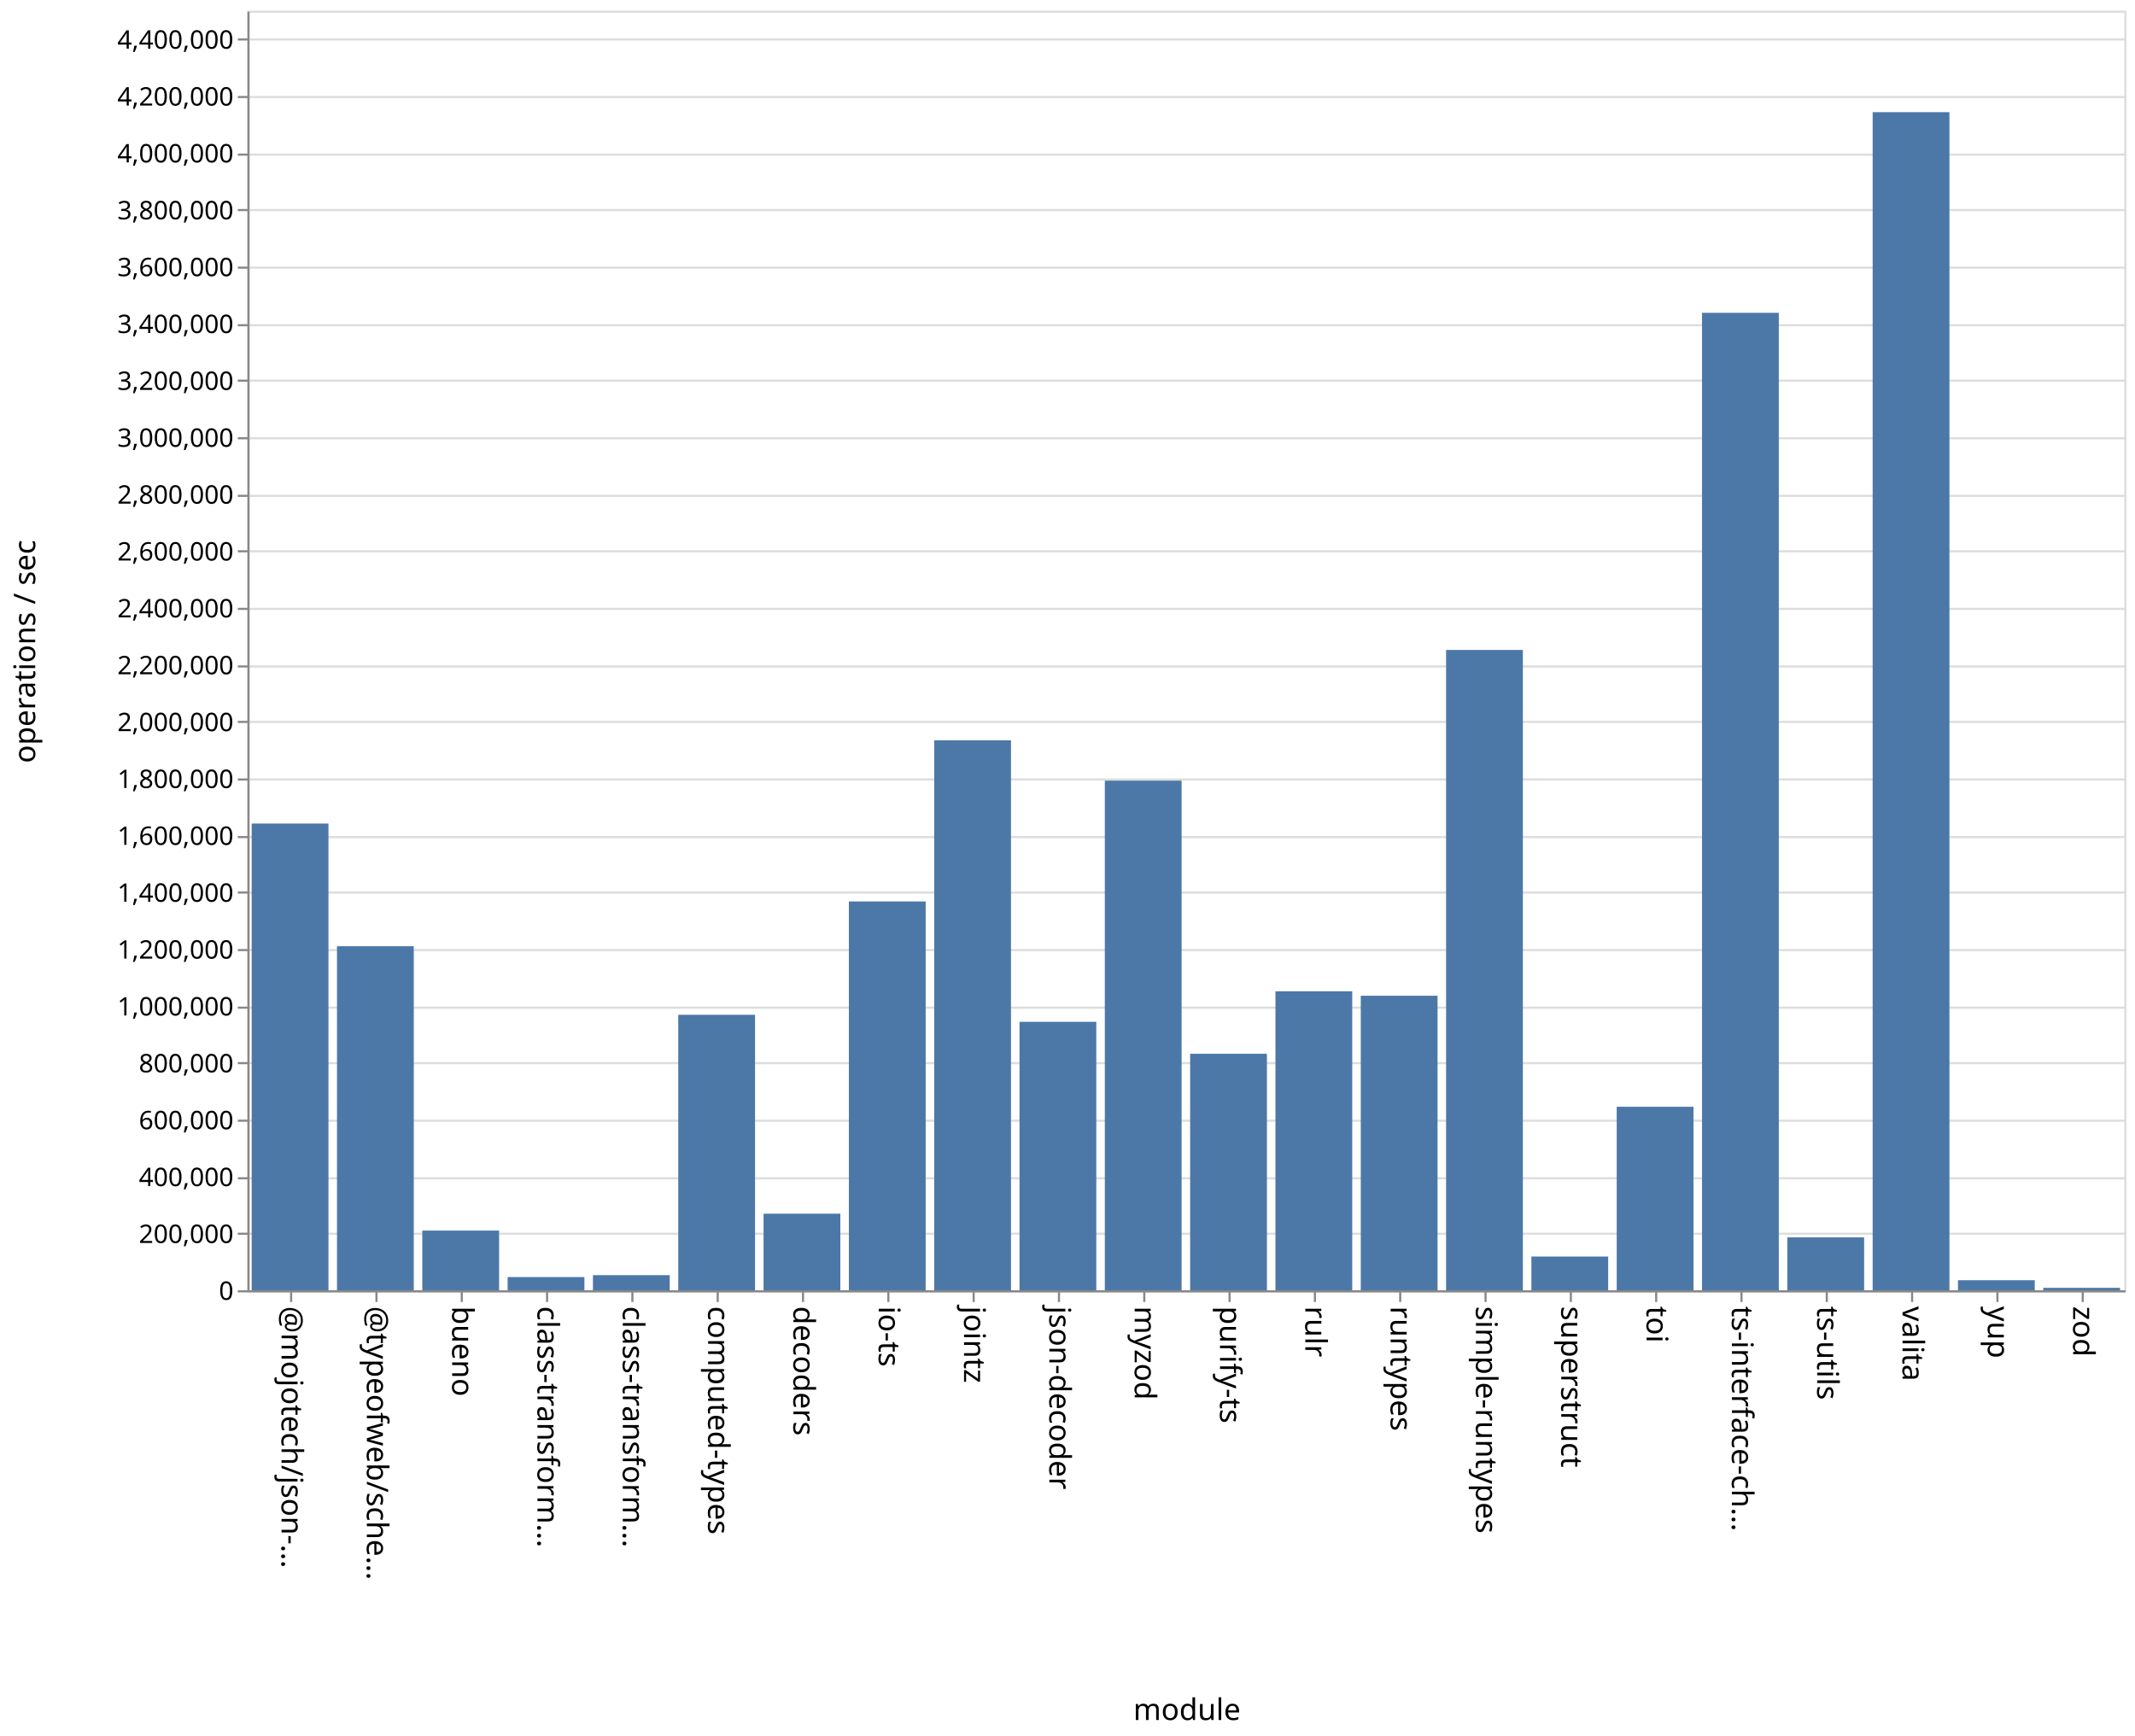
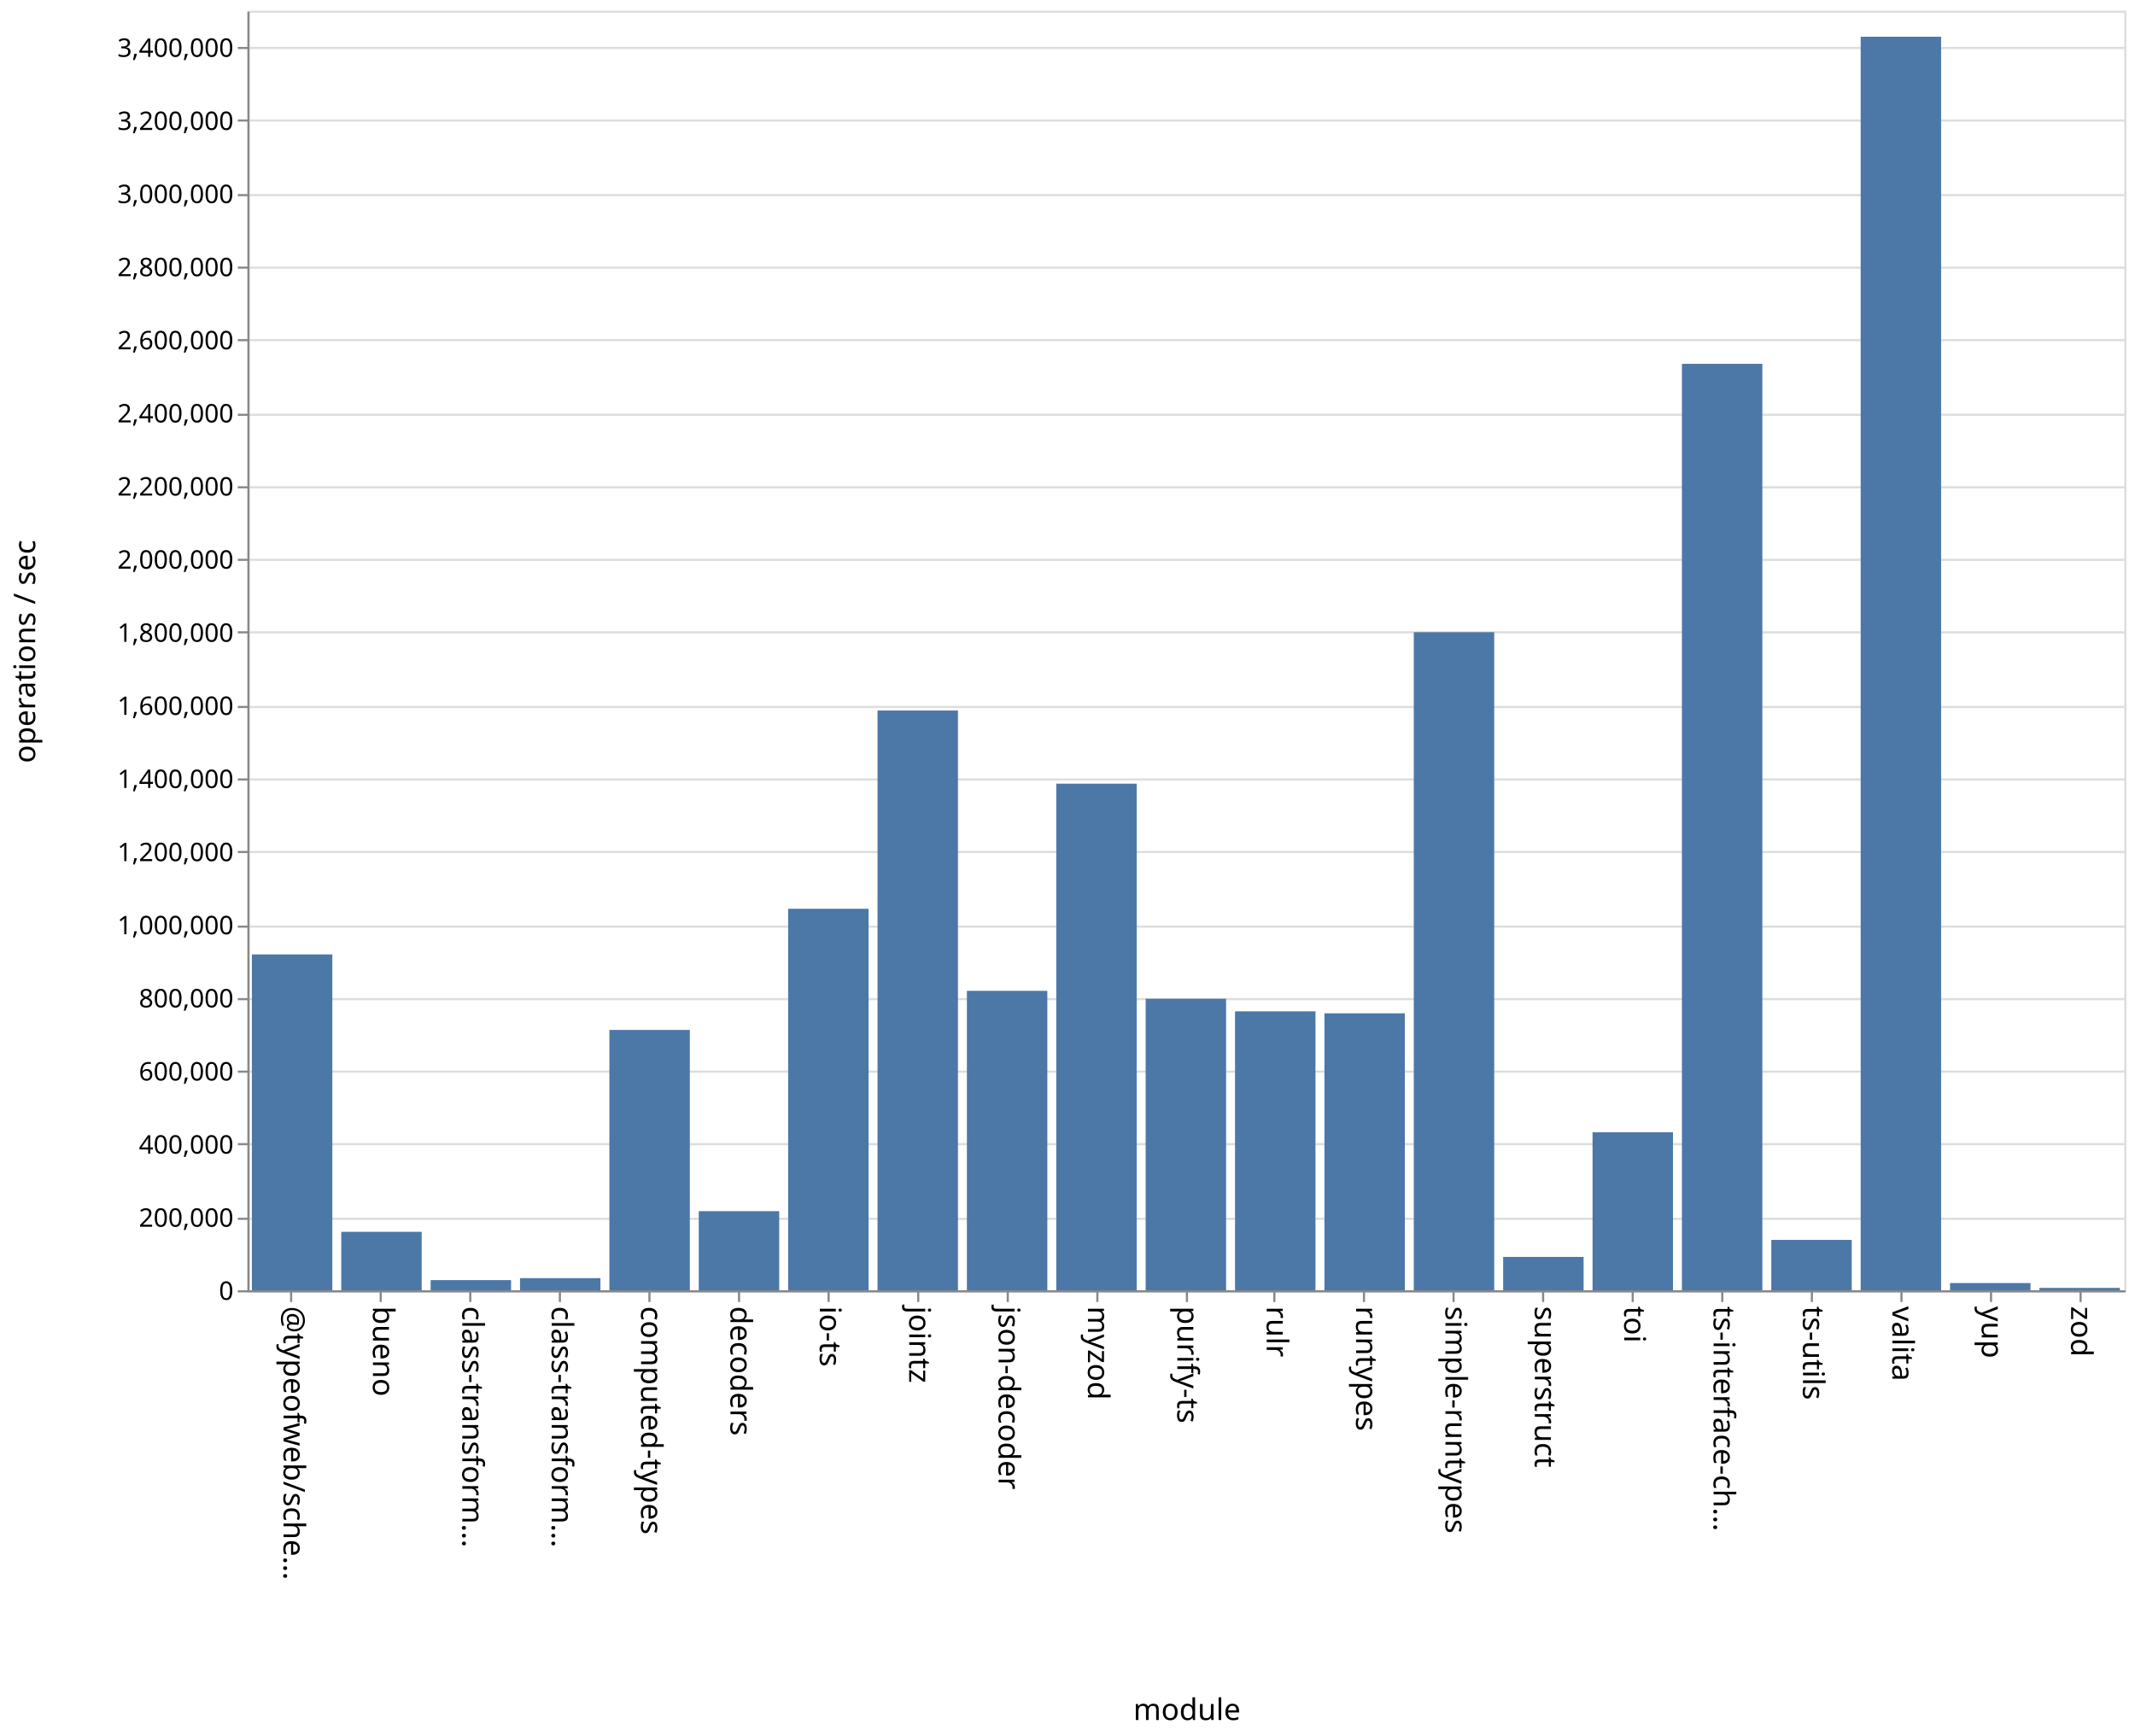
<svg xmlns="http://www.w3.org/2000/svg" class="marks" width="1001" height="814">
  <path fill="#fff" d="M0 0h1001v814H0z" />
  <g class="mark-group role-frame root" aria-roledescription="group mark container" fill="none" stroke-miterlimit="10">
    <path class="background" aria-hidden="true" d="M116.5 5.5h880v600h-880z" stroke="#ddd" />
-     <g class="mark-group role-axis" aria-roledescription="axis" aria-label="Y-axis for a linear scale with values from 0 to 4,500,000">
+     <g class="mark-group role-axis" aria-roledescription="axis" aria-label="Y-axis for a linear scale with values from 0 to 3,500,000">
      <path class="background" aria-hidden="true" d="M116.5 5.5z" pointer-events="none" />
      <g class="mark-rule role-axis-grid" pointer-events="none" stroke="#ddd">
-         <path d="M116.5 605.5h880M116.5 578.5h880M116.5 552.5h880M116.5 525.5h880M116.5 498.5h880M116.5 472.5h880M116.5 445.5h880M116.5 418.5h880M116.5 392.5h880M116.5 365.5h880M116.5 338.5h880M116.5 312.5h880M116.5 285.5h880M116.5 258.5h880M116.5 232.5h880M116.5 205.5h880M116.5 178.5h880M116.5 152.5h880M116.5 125.5h880M116.5 98.5h880M116.5 72.5h880M116.5 45.5h880M116.5 18.5h880" />
+         <path d="M116.5 605.5h880M116.5 571.5h880M116.5 536.5h880M116.5 502.5h880M116.5 468.5h880M116.5 434.5h880M116.5 399.5h880M116.5 365.5h880M116.5 331.5h880M116.5 296.5h880M116.5 262.5h880M116.5 228.5h880M116.5 194.5h880M116.5 159.5h880M116.5 125.5h880M116.5 91.5h880M116.5 56.5h880M116.5 22.5h880" />
      </g>
    </g>
-     <g class="mark-group role-axis" aria-roledescription="axis" aria-label="X-axis titled 'module' for a discrete scale with 22 values: @mojotech/json-type-validation, @typeofweb/schema, bueno, class-transformer-validator-async, class-transformer-validator-sync, ending with zod">
+     <g class="mark-group role-axis" aria-roledescription="axis" aria-label="X-axis titled 'module' for a discrete scale with 21 values: @typeofweb/schema, bueno, class-transformer-validator-async, class-transformer-validator-sync, computed-types, ending with zod">
      <path class="background" aria-hidden="true" d="M116.5 605.5z" pointer-events="none" />
      <g class="mark-rule role-axis-tick" pointer-events="none" stroke="#888">
-         <path d="M136.5 605.5v5M176.5 605.5v5M216.5 605.5v5M256.5 605.5v5M296.5 605.5v5M336.5 605.5v5M376.5 605.5v5M416.5 605.5v5M456.5 605.5v5M496.5 605.5v5M536.5 605.5v5M576.5 605.5v5M616.5 605.5v5M656.5 605.5v5M696.5 605.5v5M736.5 605.5v5M776.5 605.5v5M816.5 605.5v5M856.5 605.5v5M896.5 605.5v5M936.5 605.5v5M976.5 605.5v5" />
+         <path d="M136.5 605.5v5M178.5 605.5v5M220.5 605.5v5M262.5 605.5v5M304.5 605.5v5M346.5 605.5v5M388.5 605.5v5M430.5 605.5v5M472.5 605.5v5M514.5 605.5v5M556.5 605.5v5M597.5 605.5v5M639.5 605.5v5M681.5 605.5v5M723.5 605.5v5M765.5 605.5v5M807.5 605.5v5M849.5 605.5v5M891.5 605.5v5M933.5 605.5v5M975.5 605.5v5" />
      </g>
      <g class="mark-text role-axis-label" pointer-events="none" font-family="sans-serif" font-size="14" fill="#000">
-         <text transform="rotate(90 -240.25 372.25)">@mojotech/json-…</text>
-         <text transform="rotate(90 -220.25 392.25)">@typeofweb/sche…</text>
-         <text transform="rotate(90 -200.25 412.25)">bueno</text>
-         <text transform="rotate(90 -180.25 432.25)">class-transform…</text>
-         <text transform="rotate(90 -160.25 452.25)">class-transform…</text>
-         <text transform="rotate(90 -140.25 472.25)">computed-types</text>
-         <text transform="rotate(90 -120.25 492.25)">decoders</text>
-         <text transform="rotate(90 -100.25 512.25)">io-ts</text>
-         <text transform="rotate(90 -80.25 532.25)">jointz</text>
-         <text transform="rotate(90 -60.25 552.25)">json-decoder</text>
-         <text transform="rotate(90 -40.25 572.25)">myzod</text>
-         <text transform="rotate(90 -20.25 592.25)">purify-ts</text>
-         <text transform="rotate(90 -.25 612.25)">rulr</text>
-         <text transform="rotate(90 19.75 632.25)">runtypes</text>
-         <text transform="rotate(90 39.75 652.25)">simple-runtypes</text>
-         <text transform="rotate(90 59.75 672.25)">superstruct</text>
-         <text transform="rotate(90 79.75 692.25)">toi</text>
-         <text transform="rotate(90 99.75 712.25)">ts-interface-ch…</text>
-         <text transform="rotate(90 119.75 732.25)">ts-utils</text>
-         <text transform="rotate(90 139.75 752.25)">valita</text>
-         <text transform="rotate(90 159.75 772.25)">yup</text>
-         <text transform="rotate(90 179.75 792.25)">zod</text>
+         <text transform="rotate(90 -239.774 372.726)">@typeofweb/sche…</text>
+         <text transform="rotate(90 -218.821 393.679)">bueno</text>
+         <text transform="rotate(90 -197.869 414.631)">class-transform…</text>
+         <text transform="rotate(90 -176.917 435.583)">class-transform…</text>
+         <text transform="rotate(90 -155.964 456.536)">computed-types</text>
+         <text transform="rotate(90 -135.012 477.488)">decoders</text>
+         <text transform="rotate(90 -114.06 498.44)">io-ts</text>
+         <text transform="rotate(90 -93.107 519.393)">jointz</text>
+         <text transform="rotate(90 -72.155 540.345)">json-decoder</text>
+         <text transform="rotate(90 -51.202 561.298)">myzod</text>
+         <text transform="rotate(90 -30.25 582.25)">purify-ts</text>
+         <text transform="rotate(90 -9.298 603.202)">rulr</text>
+         <text transform="rotate(90 11.655 624.155)">runtypes</text>
+         <text transform="rotate(90 32.607 645.107)">simple-runtypes</text>
+         <text transform="rotate(90 53.56 666.06)">superstruct</text>
+         <text transform="rotate(90 74.512 687.012)">toi</text>
+         <text transform="rotate(90 95.464 707.964)">ts-interface-ch…</text>
+         <text transform="rotate(90 116.417 728.917)">ts-utils</text>
+         <text transform="rotate(90 137.369 749.869)">valita</text>
+         <text transform="rotate(90 158.321 770.821)">yup</text>
+         <text transform="rotate(90 179.274 791.774)">zod</text>
      </g>
      <path stroke="#888" d="M116.5 605.5h880" class="mark-rule role-axis-domain" pointer-events="none" />
      <text text-anchor="middle" transform="translate(556.5 806.5)" font-family="sans-serif" font-size="14" fill="#000" class="mark-text role-axis-title" pointer-events="none">module</text>
    </g>
-     <g class="mark-group role-axis" aria-roledescription="axis" aria-label="Y-axis titled 'operations / sec' for a linear scale with values from 0 to 4,500,000">
+     <g class="mark-group role-axis" aria-roledescription="axis" aria-label="Y-axis titled 'operations / sec' for a linear scale with values from 0 to 3,500,000">
      <path class="background" aria-hidden="true" d="M116.5 5.5z" pointer-events="none" />
      <g class="mark-rule role-axis-tick" pointer-events="none" stroke="#888">
-         <path d="M116.5 605.5h-5M116.5 578.5h-5M116.5 552.5h-5M116.5 525.5h-5M116.5 498.5h-5M116.5 472.5h-5M116.5 445.5h-5M116.5 418.5h-5M116.5 392.5h-5M116.5 365.5h-5M116.5 338.5h-5M116.5 312.5h-5M116.5 285.5h-5M116.5 258.5h-5M116.5 232.5h-5M116.5 205.5h-5M116.5 178.5h-5M116.5 152.5h-5M116.5 125.5h-5M116.5 98.5h-5M116.5 72.5h-5M116.5 45.5h-5M116.5 18.5h-5" />
+         <path d="M116.5 605.5h-5M116.5 571.5h-5M116.5 536.5h-5M116.5 502.5h-5M116.5 468.5h-5M116.5 434.5h-5M116.5 399.5h-5M116.5 365.5h-5M116.5 331.5h-5M116.5 296.5h-5M116.5 262.5h-5M116.5 228.5h-5M116.5 194.5h-5M116.5 159.5h-5M116.5 125.5h-5M116.5 91.5h-5M116.5 56.5h-5M116.5 22.5h-5" />
      </g>
      <g class="mark-text role-axis-label" pointer-events="none" text-anchor="end" font-family="sans-serif" font-size="12" fill="#000">
        <text transform="translate(109.5 609.5)">0</text>
-         <text transform="translate(109.5 582.833)">200,000</text>
-         <text transform="translate(109.5 556.167)">400,000</text>
-         <text transform="translate(109.5 529.5)">600,000</text>
-         <text transform="translate(109.5 502.833)">800,000</text>
-         <text transform="translate(109.5 476.167)">1,000,000</text>
-         <text transform="translate(109.5 449.5)">1,200,000</text>
-         <text transform="translate(109.5 422.833)">1,400,000</text>
-         <text transform="translate(109.5 396.167)">1,600,000</text>
-         <text transform="translate(109.5 369.5)">1,800,000</text>
-         <text transform="translate(109.5 342.833)">2,000,000</text>
-         <text transform="translate(109.5 316.167)">2,200,000</text>
-         <text transform="translate(109.5 289.5)">2,400,000</text>
-         <text transform="translate(109.5 262.833)">2,600,000</text>
-         <text transform="translate(109.5 236.167)">2,800,000</text>
-         <text transform="translate(109.5 209.5)">3,000,000</text>
-         <text transform="translate(109.5 182.833)">3,200,000</text>
-         <text transform="translate(109.5 156.167)">3,400,000</text>
-         <text transform="translate(109.5 129.5)">3,600,000</text>
-         <text transform="translate(109.5 102.833)">3,800,000</text>
-         <text transform="translate(109.5 76.167)">4,000,000</text>
-         <text transform="translate(109.5 49.5)">4,200,000</text>
-         <text transform="translate(109.5 22.833)">4,400,000</text>
+         <text transform="translate(109.5 575.214)">200,000</text>
+         <text transform="translate(109.5 540.929)">400,000</text>
+         <text transform="translate(109.5 506.643)">600,000</text>
+         <text transform="translate(109.5 472.357)">800,000</text>
+         <text transform="translate(109.5 438.071)">1,000,000</text>
+         <text transform="translate(109.5 403.786)">1,200,000</text>
+         <text transform="translate(109.5 369.5)">1,400,000</text>
+         <text transform="translate(109.5 335.214)">1,600,000</text>
+         <text transform="translate(109.5 300.929)">1,800,000</text>
+         <text transform="translate(109.5 266.643)">2,000,000</text>
+         <text transform="translate(109.5 232.357)">2,200,000</text>
+         <text transform="translate(109.5 198.071)">2,400,000</text>
+         <text transform="translate(109.5 163.786)">2,600,000</text>
+         <text transform="translate(109.5 129.5)">2,800,000</text>
+         <text transform="translate(109.5 95.214)">3,000,000</text>
+         <text transform="translate(109.5 60.929)">3,200,000</text>
+         <text transform="translate(109.5 26.643)">3,400,000</text>
      </g>
      <path stroke="#888" d="M116.5 605.5V5.5" class="mark-rule role-axis-domain" pointer-events="none" />
      <text text-anchor="middle" transform="rotate(-90 161 144.5)" font-family="sans-serif" font-size="14" fill="#000" class="mark-text role-axis-title" pointer-events="none">operations / sec</text>
    </g>
    <g class="mark-rect role-mark marks" aria-roledescription="rect mark container" fill="#4c78a8">
-       <path d="M198 577.014h36V605h-36zM238 598.816h36V605h-36zM278 597.926h36V605h-36zM318 475.833h36V605h-36zM358 569.1h36V605h-36zM398 422.69h36V605h-36zM438 347.141h36V605h-36zM478 479.134h36V605h-36zM518 366.046h36V605h-36zM558 494.112h36V605h-36zM598 464.823h36V605h-36zM638 466.906h36V605h-36zM678 304.763h36V605h-36zM718 589.19h36V605h-36zM758 518.967h36V605h-36zM798 146.682h36V605h-36zM838 580.206h36V605h-36zM158 443.683h36V605h-36zM878 52.598h36V605h-36zM918 600.294h36V605h-36zM958 603.87h36V605h-36zM118 386.157h36V605h-36z" />
+       <path d="M160 577.605h37.714V605H160zM201.905 600.244h37.714V605h-37.714zM243.81 599.324h37.714V605H243.81zM285.714 482.937h37.715V605h-37.715zM327.619 567.915h37.714V605H327.62zM369.524 426.113h37.714V605h-37.714zM411.429 333.161h37.714V605h-37.714zM453.333 464.598h37.715V605h-37.715zM495.238 367.462h37.714V605h-37.714zM537.143 468.312h37.714V605h-37.714zM579.048 474.217h37.714V605h-37.714zM620.952 475.147h37.715V605h-37.715zM662.857 296.434h37.714V605h-37.714zM704.762 589.367h37.714V605h-37.714zM746.667 530.922h37.714V605h-37.714zM788.571 170.601h37.715V605H788.57zM830.476 581.4h37.714V605h-37.714zM118.095 447.527h37.715V605h-37.715zM872.381 17.232h37.714V605h-37.714zM914.286 601.625H952V605h-37.714zM956.19 603.9h37.715v1.1H956.19z" />
    </g>
  </g>
</svg>
